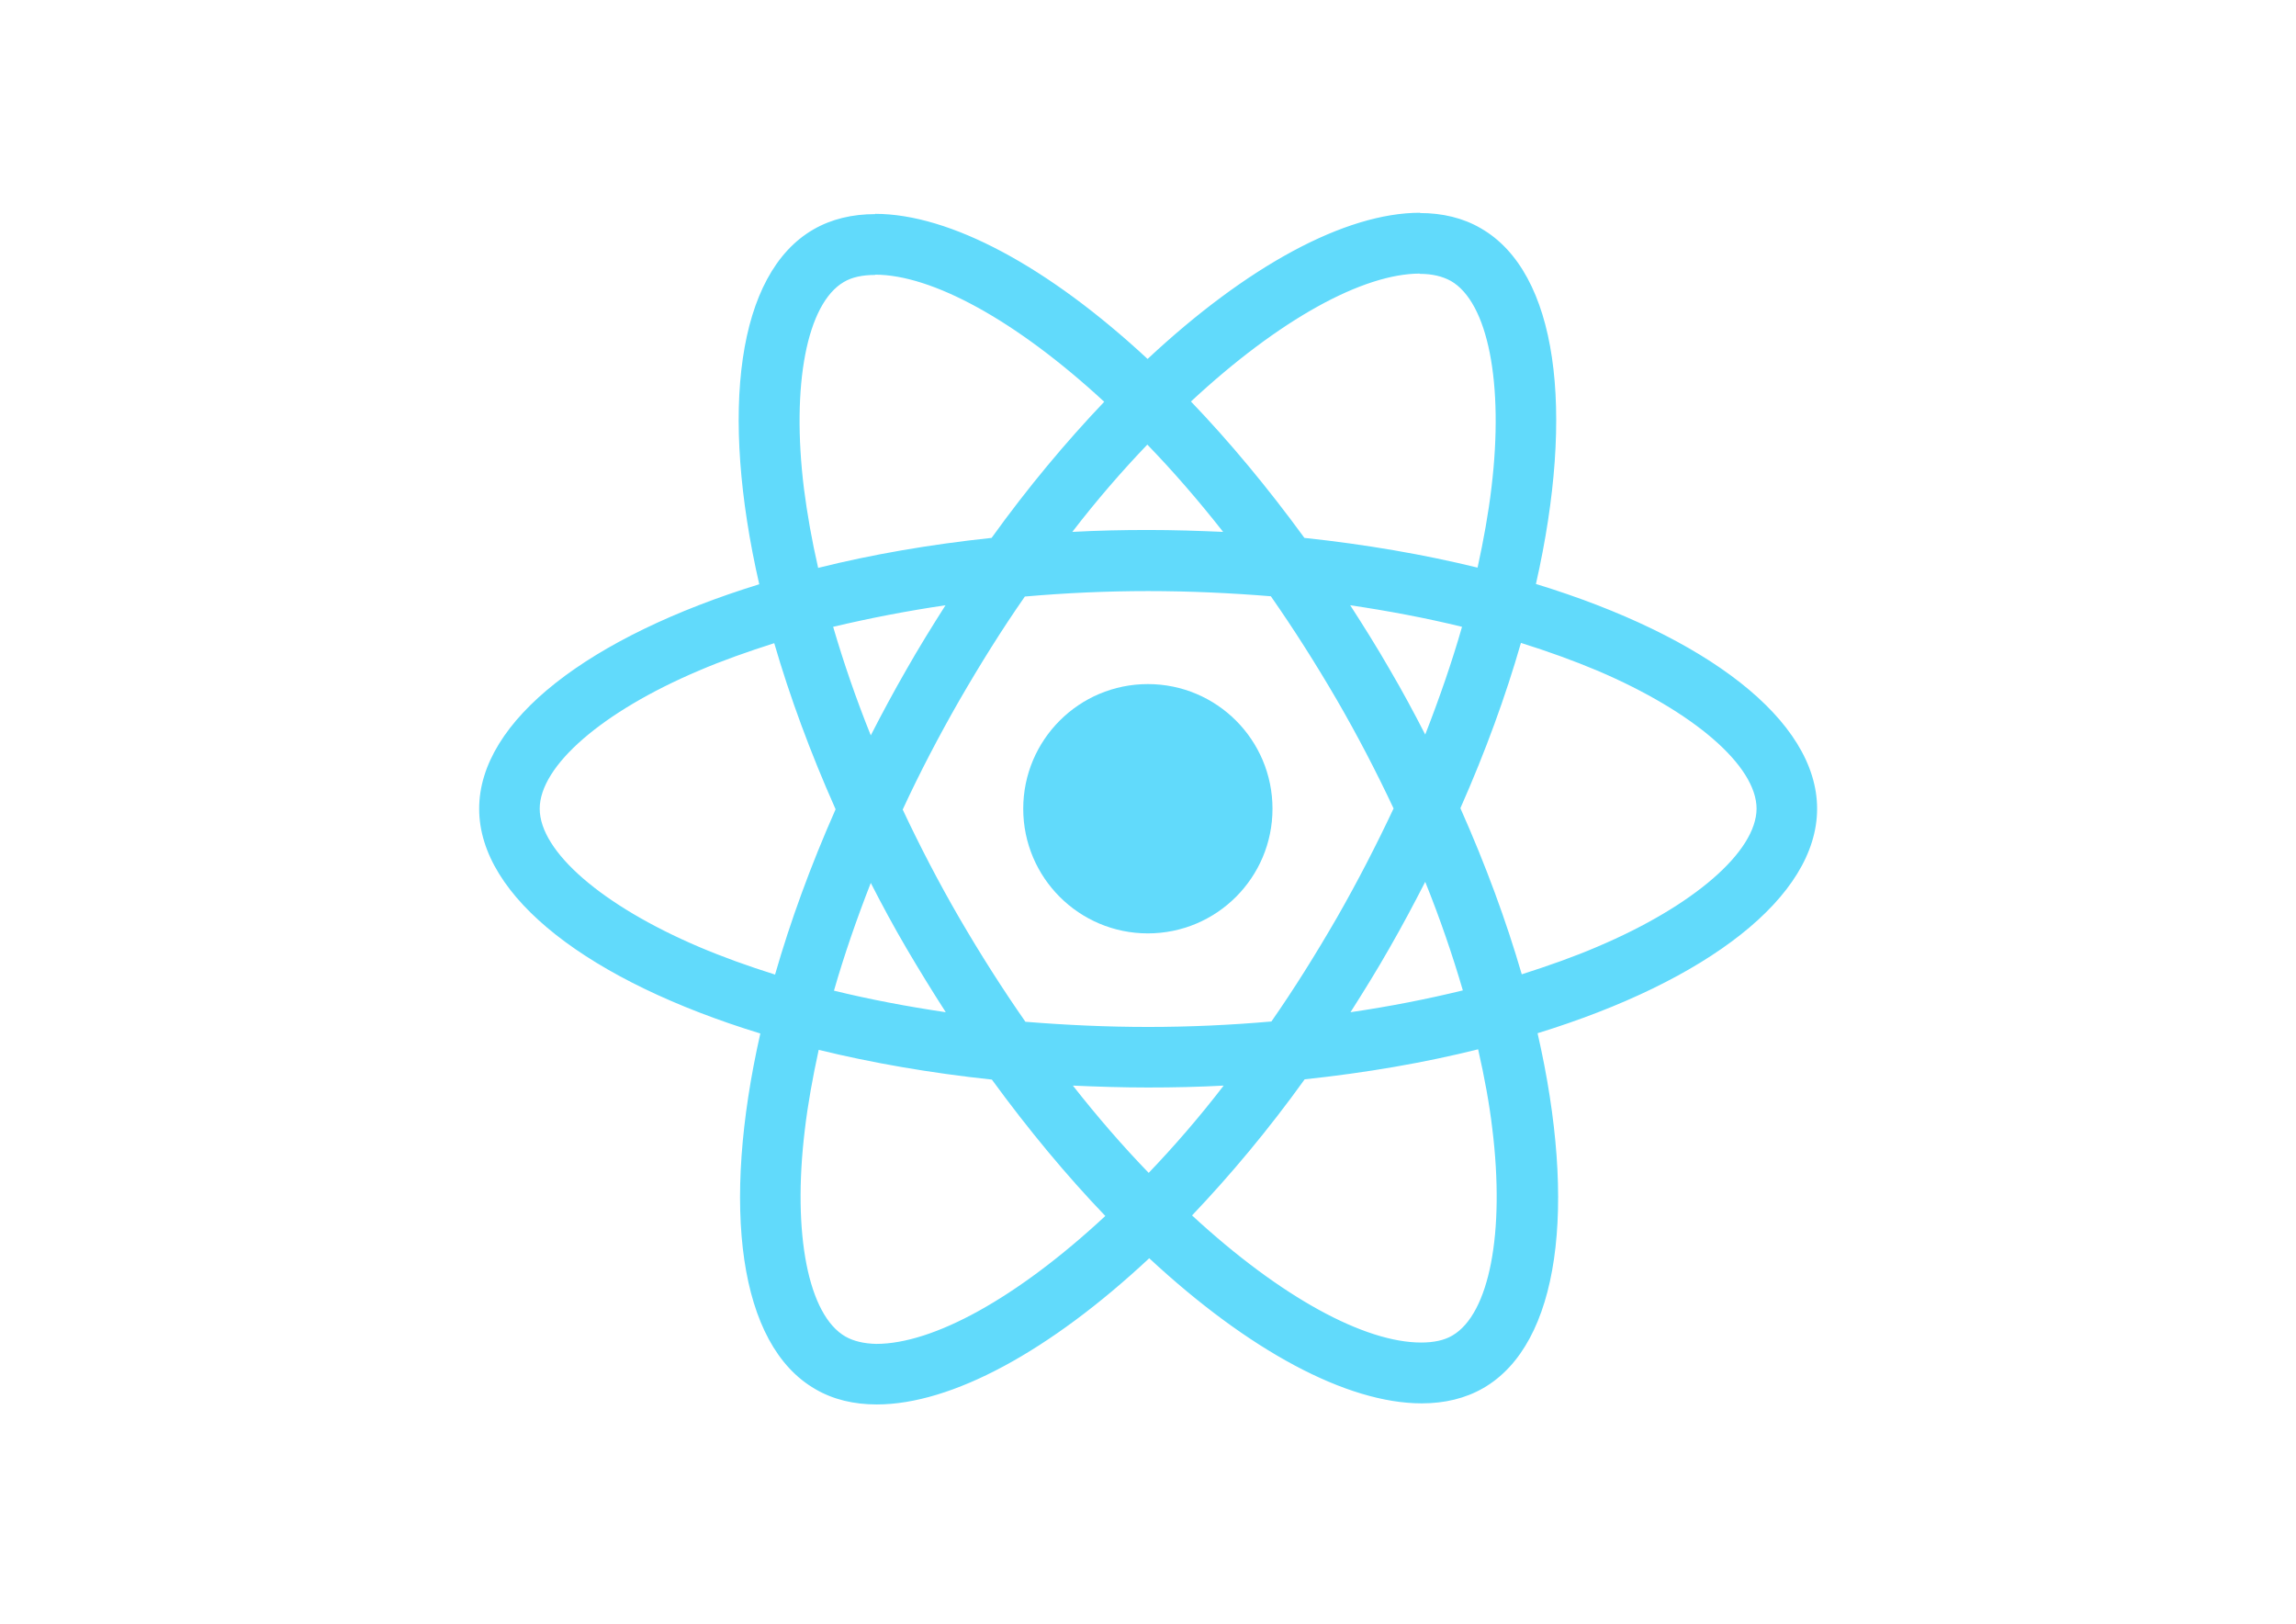
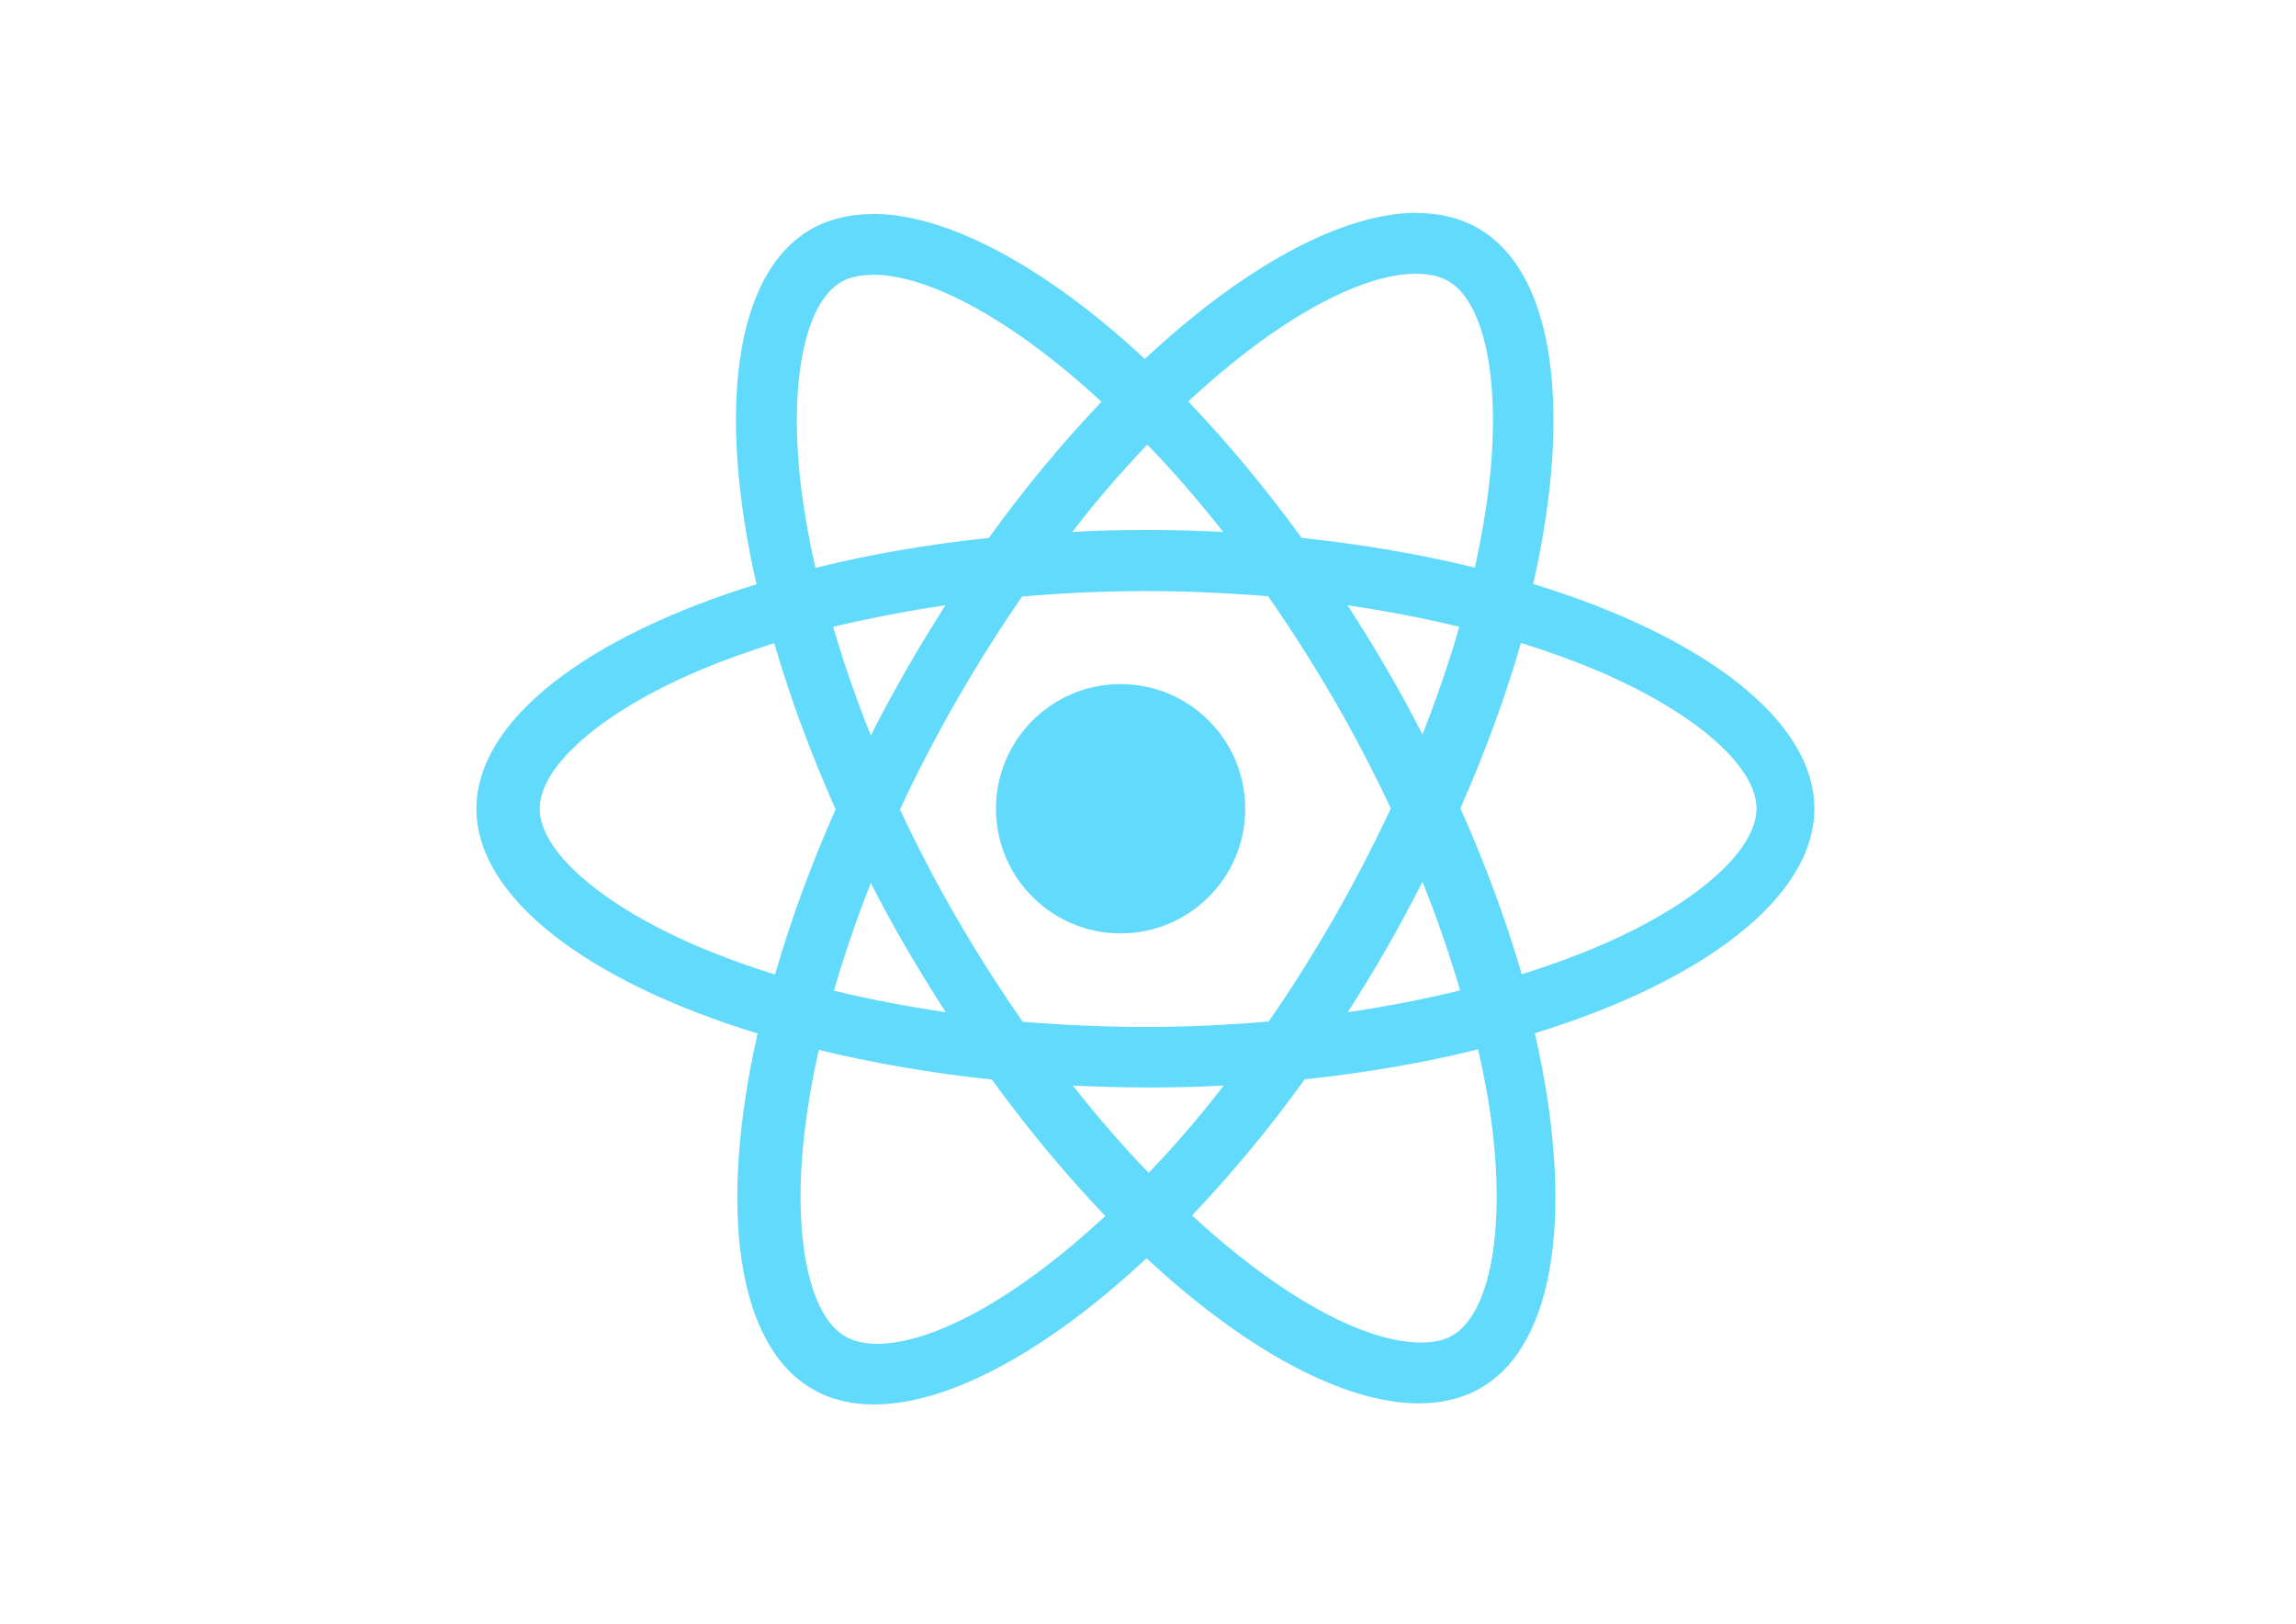
<svg xmlns="http://www.w3.org/2000/svg" viewBox="0 0 841.9 595.3">
  <g fill="#61DAFB">
-     <path d="M666.3 296.5c0-32.5-40.7-63.3-103.1-82.4 14.4-63.6 8-114.2-20.2-130.4-6.5-3.8-14.1-5.6-22.4-5.6v22.3c4.6 0 8.3.9 11.4 2.6 13.6 7.8 19.5 37.5 14.9 75.7-1.1 9.4-2.9 19.3-5.1 29.4-19.6-4.8-41-8.5-63.5-10.9-13.5-18.5-27.5-35.3-41.6-50 32.6-30.3 63.2-46.9 84-46.9V78c-27.5 0-63.5 19.6-99.9 53.6-36.4-33.8-72.4-53.2-99.9-53.2v22.3c20.7 0 51.4 16.5 84 46.6-14 14.7-28 31.4-41.3 49.9-22.6 2.4-44 6.1-63.6 11-2.3-10-4-19.7-5.2-29-4.7-38.2 1.1-67.9 14.6-75.8 3-1.8 6.9-2.6 11.5-2.6V78.5c-8.4 0-16 1.8-22.6 5.6-28.1 16.2-34.4 66.7-19.9 130.1-62.2 19.2-102.7 49.9-102.7 82.3 0 32.5 40.7 63.3 103.1 82.4-14.4 63.6-8 114.2 20.2 130.4 6.5 3.8 14.1 5.6 22.5 5.6 27.5 0 63.5-19.6 99.9-53.6 36.4 33.8 72.4 53.2 99.9 53.2 8.4 0 16-1.8 22.6-5.6 28.1-16.2 34.4-66.7 19.9-130.1 62-19.1 102.5-49.9 102.5-82.3zm-130.2-66.7c-3.7 12.9-8.3 26.2-13.5 39.5-4.1-8-8.4-16-13.1-24-4.6-8-9.5-15.8-14.4-23.4 14.2 2.1 27.9 4.7 41 7.9zm-45.8 106.5c-7.8 13.5-15.8 26.3-24.1 38.2-14.9 1.3-30 2-45.2 2-15.1 0-30.2-.7-45-1.9-8.3-11.9-16.4-24.6-24.2-38-7.6-13.1-14.5-26.4-20.8-39.8 6.2-13.4 13.2-26.8 20.7-39.9 7.8-13.5 15.8-26.3 24.1-38.2 14.9-1.3 30-2 45.2-2 15.1 0 30.2.7 45 1.9 8.3 11.9 16.4 24.6 24.2 38 7.6 13.1 14.5 26.4 20.8 39.8-6.3 13.4-13.2 26.8-20.7 39.9zm32.3-13c5.4 13.4 10 26.8 13.8 39.8-13.1 3.2-26.9 5.9-41.2 8 4.9-7.7 9.8-15.6 14.4-23.7 4.6-8 8.9-16.1 13-24.1zM421.2 430c-9.3-9.6-18.6-20.3-27.8-32 9 .4 18.2.7 27.5.7 9.4 0 18.7-.2 27.8-.7-9 11.7-18.3 22.4-27.5 32zm-74.4-58.9c-14.2-2.1-27.9-4.7-41-7.9 3.7-12.9 8.3-26.2 13.5-39.5 4.1 8 8.4 16 13.1 24 4.7 8 9.5 15.8 14.4 23.4zM420.7 163c9.3 9.6 18.6 20.3 27.8 32-9-.4-18.2-.7-27.5-.7-9.4 0-18.7.2-27.8.7 9-11.7 18.3-22.4 27.5-32zm-74 58.9c-4.9 7.7-9.8 15.6-14.4 23.7-4.6 8-8.9 16-13 24-5.4-13.4-10-26.8-13.8-39.8 13.1-3.1 26.9-5.8 41.2-7.9zm-90.5 125.2c-35.4-15.1-58.3-34.9-58.3-50.6 0-15.7 22.9-35.6 58.3-50.6 8.6-3.7 18-7 27.7-10.1 5.7 19.6 13.2 40 22.5 60.9-9.2 20.8-16.6 41.1-22.2 60.6-9.9-3.1-19.3-6.5-28-10.2zM310 490c-13.6-7.8-19.5-37.5-14.9-75.7 1.1-9.4 2.9-19.3 5.1-29.4 19.6 4.8 41 8.5 63.5 10.9 13.5 18.5 27.5 35.3 41.6 50-32.6 30.3-63.2 46.9-84 46.9-4.5-.1-8.3-1-11.3-2.7zm237.2-76.2c4.7 38.2-1.1 67.9-14.6 75.8-3 1.8-6.9 2.6-11.5 2.6-20.7 0-51.4-16.5-84-46.6 14-14.7 28-31.4 41.3-49.9 22.6-2.4 44-6.1 63.6-11 2.3 10.1 4.1 19.8 5.2 29.1zm38.5-66.7c-8.6 3.7-18 7-27.7 10.1-5.7-19.6-13.2-40-22.5-60.9 9.2-20.8 16.6-41.1 22.2-60.6 9.9 3.1 19.3 6.5 28.1 10.2 35.4 15.1 58.3 34.9 58.3 50.6-.1 15.7-23 35.6-58.4 50.6zM320.8 78.4z" />
-     <circle cx="420.9" cy="296.5" r="45.7" />
+     <path d="M665.3 296.5c0-32.5-40.7-63.3-103.1-82.4 14.4-63.6 8-114.2-20.2-130.4-6.5-3.8-14.1-5.6-22.4-5.6v22.3c4.6 0 8.3.9 11.4 2.6 13.6 7.8 19.5 37.5 14.9 75.7-1.1 9.4-2.9 19.3-5.1 29.4-19.6-4.8-41-8.5-63.5-10.9-13.5-18.5-27.5-35.3-41.6-50 32.6-30.3 63.2-46.9 84-46.9V78c-27.5 0-63.5 19.6-99.9 53.6-36.4-33.8-72.4-53.2-99.9-53.2v22.3c20.7 0 51.4 16.5 84 46.6-14 14.7-28 31.4-41.3 49.9-22.6 2.4-44 6.1-63.6 11-2.3-10-4-19.7-5.2-29-4.7-38.2 1.1-67.9 14.6-75.8 3-1.8 6.9-2.6 11.5-2.6V78.5c-8.4 0-16 1.8-22.6 5.6-28.1 16.2-34.4 66.7-19.9 130.1-62.2 19.2-102.7 49.9-102.7 82.3 0 32.5 40.7 63.3 103.1 82.4-14.4 63.6-8 114.2 20.2 130.4 6.5 3.8 14.1 5.6 22.5 5.6 27.5 0 63.5-19.6 99.9-53.6 36.4 33.8 72.4 53.2 99.9 53.2 8.4 0 16-1.8 22.6-5.6 28.1-16.2 34.4-66.7 19.9-130.1 62-19.1 102.5-49.9 102.5-82.3zm-130.2-66.7c-3.7 12.9-8.3 26.2-13.5 39.5-4.1-8-8.4-16-13.1-24-4.6-8-9.5-15.8-14.4-23.4 14.2 2.1 27.9 4.7 41 7.9zm-45.8 106.5c-7.8 13.5-15.8 26.3-24.1 38.2-14.9 1.3-30 2-45.2 2-15.1 0-30.2-.7-45-1.9-8.3-11.9-16.4-24.6-24.2-38-7.6-13.1-14.5-26.4-20.8-39.8 6.2-13.4 13.2-26.8 20.7-39.9 7.8-13.5 15.8-26.3 24.1-38.2 14.9-1.3 30-2 45.2-2 15.1 0 30.2.7 45 1.9 8.3 11.9 16.4 24.6 24.2 38 7.6 13.1 14.5 26.4 20.8 39.8-6.3 13.4-13.2 26.8-20.7 39.9zm32.3-13c5.4 13.4 10 26.8 13.8 39.8-13.1 3.2-26.9 5.9-41.2 8 4.9-7.7 9.8-15.6 14.4-23.7 4.6-8 8.9-16.1 13-24.1zM421.2 430c-9.3-9.6-18.6-20.3-27.8-32 9 .4 18.2.7 27.5.7 9.4 0 18.7-.2 27.8-.7-9 11.7-18.3 22.4-27.5 32zm-74.4-58.9c-14.2-2.1-27.9-4.7-41-7.9 3.7-12.9 8.3-26.2 13.5-39.5 4.1 8 8.4 16 13.1 24 4.7 8 9.5 15.8 14.4 23.4zM420.7 163c9.3 9.6 18.6 20.3 27.8 32-9-.4-18.2-.7-27.5-.7-9.4 0-18.7.2-27.8.7 9-11.7 18.3-22.4 27.5-32zm-74 58.9c-4.9 7.7-9.8 15.6-14.4 23.7-4.6 8-8.9 16-13 24-5.4-13.4-10-26.8-13.8-39.8 13.1-3.1 26.9-5.8 41.2-7.9zm-90.5 125.2c-35.4-15.1-58.3-34.9-58.3-50.6 0-15.7 22.9-35.6 58.3-50.6 8.6-3.7 18-7 27.7-10.1 5.7 19.6 13.2 40 22.5 60.9-9.2 20.8-16.6 41.1-22.2 60.6-9.9-3.1-19.3-6.5-28-10.2zM310 490c-13.6-7.8-19.5-37.5-14.9-75.7 1.1-9.4 2.9-19.3 5.1-29.4 19.6 4.8 41 8.5 63.5 10.9 13.5 18.5 27.5 35.3 41.6 50-32.6 30.3-63.2 46.9-84 46.9-4.5-.1-8.3-1-11.3-2.7zm237.2-76.2c4.7 38.2-1.1 67.9-14.6 75.8-3 1.8-6.9 2.6-11.5 2.6-20.7 0-51.4-16.5-84-46.6 14-14.7 28-31.4 41.3-49.9 22.6-2.4 44-6.1 63.6-11 2.3 10.1 4.1 19.8 5.2 29.1zm38.5-66.7c-8.6 3.7-18 7-27.7 10.1-5.7-19.6-13.2-40-22.5-60.9 9.2-20.8 16.6-41.1 22.2-60.6 9.9 3.1 19.3 6.5 28.1 10.2 35.4 15.1 58.3 34.9 58.3 50.6-.1 15.7-23 35.6-58.4 50.6zM320.8 78.4z" />
+     <circle cx="410.9" cy="296.5" r="45.7" />
    <path d="M520.5 78.1z" />
  </g>
</svg>
